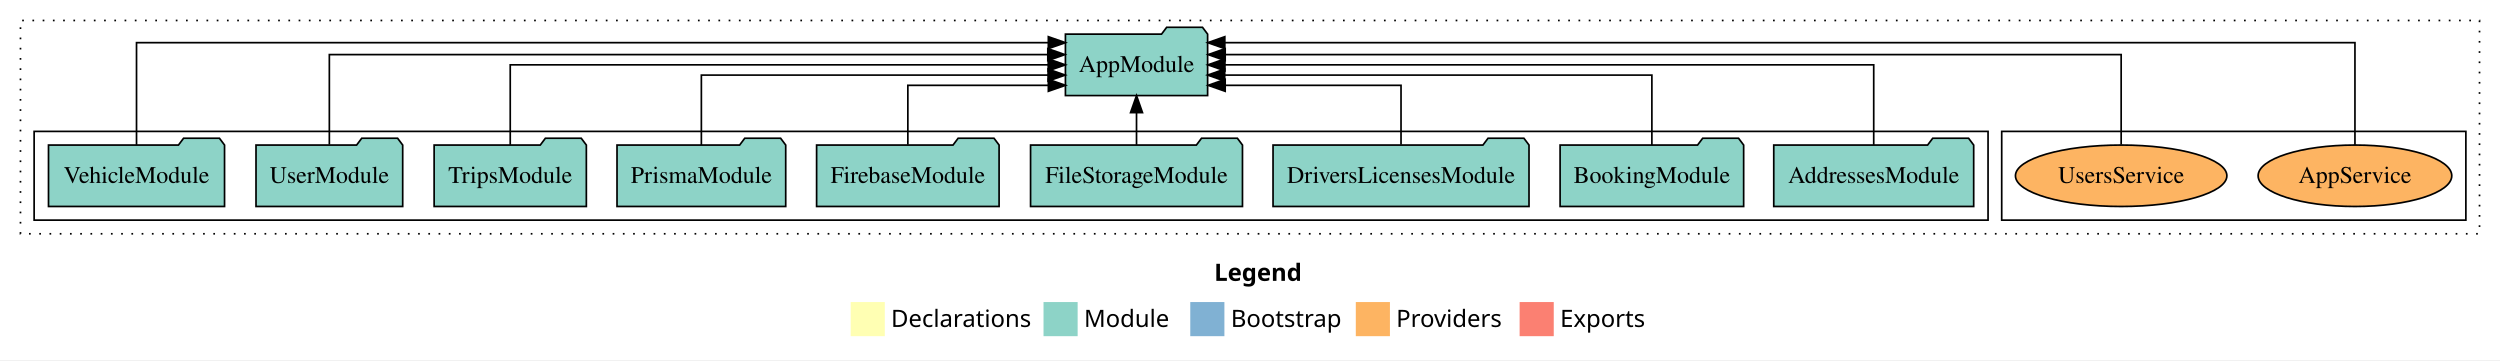
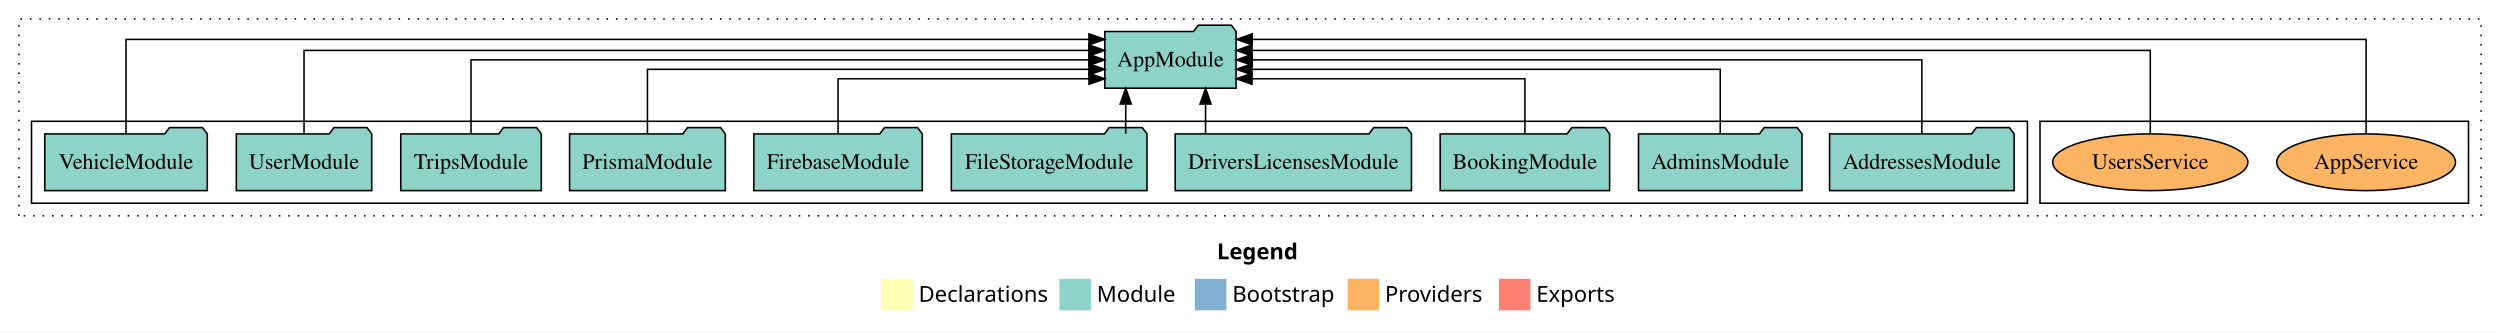
- <svg xmlns="http://www.w3.org/2000/svg" width="1465pt" height="211pt" viewBox="0.00 0.00 1465.00 211.00">
+ <svg xmlns="http://www.w3.org/2000/svg" width="1587pt" height="211pt" viewBox="0.00 0.00 1587.00 211.00">
  <g id="graph0" class="graph" transform="scale(1 1) rotate(0) translate(4 207)">
-     <polygon fill="white" stroke="transparent" points="-4,4 -4,-207 1461,-207 1461,4 -4,4" />
-     <text text-anchor="start" x="707.51" y="-42.4" font-family="Times-12" font-weight="bold" font-size="14.00">Legend</text>
-     <polygon fill="#ffffb3" stroke="transparent" points="494.5,-10 494.5,-30 514.5,-30 514.5,-10 494.5,-10" />
-     <text text-anchor="start" x="518.13" y="-15.4" font-family="Times-12" font-size="14.00">  Declarations</text>
-     <polygon fill="#8dd3c7" stroke="transparent" points="607.5,-10 607.5,-30 627.5,-30 627.5,-10 607.5,-10" />
-     <text text-anchor="start" x="631.23" y="-15.4" font-family="Times-12" font-size="14.00">  Module</text>
-     <polygon fill="#80b1d3" stroke="transparent" points="693.5,-10 693.5,-30 713.5,-30 713.5,-10 693.5,-10" />
-     <text text-anchor="start" x="717.28" y="-15.4" font-family="Times-12" font-size="14.00">  Bootstrap</text>
-     <polygon fill="#fdb462" stroke="transparent" points="790.5,-10 790.5,-30 810.5,-30 810.5,-10 790.5,-10" />
-     <text text-anchor="start" x="814.17" y="-15.4" font-family="Times-12" font-size="14.00">  Providers</text>
-     <polygon fill="#fb8072" stroke="transparent" points="886.5,-10 886.5,-30 906.5,-30 906.5,-10 886.5,-10" />
-     <text text-anchor="start" x="910.23" y="-15.4" font-family="Times-12" font-size="14.00">  Exports</text>
+     <polygon fill="white" stroke="transparent" points="-4,4 -4,-207 1583,-207 1583,4 -4,4" />
+     <text text-anchor="start" x="768.51" y="-42.4" font-family="Times-12" font-weight="bold" font-size="14.00">Legend</text>
+     <polygon fill="#ffffb3" stroke="transparent" points="555.5,-10 555.5,-30 575.5,-30 575.5,-10 555.5,-10" />
+     <text text-anchor="start" x="579.13" y="-15.4" font-family="Times-12" font-size="14.00">  Declarations</text>
+     <polygon fill="#8dd3c7" stroke="transparent" points="668.5,-10 668.5,-30 688.5,-30 688.5,-10 668.5,-10" />
+     <text text-anchor="start" x="692.23" y="-15.4" font-family="Times-12" font-size="14.00">  Module</text>
+     <polygon fill="#80b1d3" stroke="transparent" points="754.5,-10 754.5,-30 774.5,-30 774.5,-10 754.5,-10" />
+     <text text-anchor="start" x="778.28" y="-15.4" font-family="Times-12" font-size="14.00">  Bootstrap</text>
+     <polygon fill="#fdb462" stroke="transparent" points="851.5,-10 851.5,-30 871.5,-30 871.5,-10 851.5,-10" />
+     <text text-anchor="start" x="875.17" y="-15.4" font-family="Times-12" font-size="14.00">  Providers</text>
+     <polygon fill="#fb8072" stroke="transparent" points="947.5,-10 947.5,-30 967.5,-30 967.5,-10 947.5,-10" />
+     <text text-anchor="start" x="971.23" y="-15.4" font-family="Times-12" font-size="14.00">  Exports</text>
    <g id="clust1" class="cluster">
-       <polygon fill="none" stroke="black" stroke-dasharray="1,5" points="8,-70 8,-195 1449,-195 1449,-70 8,-70" />
+       <polygon fill="none" stroke="black" stroke-dasharray="1,5" points="8,-70 8,-195 1571,-195 1571,-70 8,-70" />
    </g>
    <g id="clust6" class="cluster">
-       <polygon fill="none" stroke="black" points="1169,-78 1169,-130 1441,-130 1441,-78 1169,-78" />
+       <polygon fill="none" stroke="black" points="1291,-78 1291,-130 1563,-130 1563,-78 1291,-78" />
    </g>
    <g id="clust3" class="cluster">
-       <polygon fill="none" stroke="black" points="16,-78 16,-130 1161,-130 1161,-78 16,-78" />
+       <polygon fill="none" stroke="black" points="16,-78 16,-130 1283,-130 1283,-78 16,-78" />
    </g>
    <g id="node1" class="node">
-       <polygon fill="#8dd3c7" stroke="black" points="1152.58,-122 1149.58,-126 1128.58,-126 1125.58,-122 1035.42,-122 1035.42,-86 1152.58,-86 1152.58,-122" />
-       <text text-anchor="middle" x="1094" y="-99.8" font-family="Times,serif" font-size="14.00">AddressesModule</text>
+       <polygon fill="#8dd3c7" stroke="black" points="1274.58,-122 1271.58,-126 1250.58,-126 1247.58,-122 1157.42,-122 1157.42,-86 1274.58,-86 1274.58,-122" />
+       <text text-anchor="middle" x="1216" y="-99.8" font-family="Times,serif" font-size="14.00">AddressesModule</text>
    </g>
-     <g id="node10" class="node">
-       <polygon fill="#8dd3c7" stroke="black" points="703.66,-187 700.66,-191 679.66,-191 676.66,-187 620.34,-187 620.34,-151 703.66,-151 703.66,-187" />
-       <text text-anchor="middle" x="662" y="-164.8" font-family="Times,serif" font-size="14.00">AppModule</text>
+     <g id="node11" class="node">
+       <polygon fill="#8dd3c7" stroke="black" points="780.66,-187 777.66,-191 756.66,-191 753.66,-187 697.34,-187 697.34,-151 780.66,-151 780.66,-187" />
+       <text text-anchor="middle" x="739" y="-164.8" font-family="Times,serif" font-size="14.00">AppModule</text>
    </g>
    <g id="edge1" class="edge">
-       <path fill="none" stroke="black" d="M1094,-122.11C1094,-141.34 1094,-169 1094,-169 1094,-169 713.81,-169 713.81,-169" />
-       <polygon fill="black" stroke="black" points="713.81,-165.5 703.81,-169 713.81,-172.5 713.81,-165.5" />
+       <path fill="none" stroke="black" d="M1216,-122.11C1216,-141.34 1216,-169 1216,-169 1216,-169 790.91,-169 790.91,-169" />
+       <polygon fill="black" stroke="black" points="790.91,-165.5 780.91,-169 790.91,-172.5 790.91,-165.5" />
    </g>
    <g id="node2" class="node">
+       <polygon fill="#8dd3c7" stroke="black" points="1139.88,-122 1136.88,-126 1115.88,-126 1112.88,-122 1036.12,-122 1036.12,-86 1139.88,-86 1139.88,-122" />
+       <text text-anchor="middle" x="1088" y="-99.8" font-family="Times,serif" font-size="14.00">AdminsModule</text>
+     </g>
+     <g id="edge2" class="edge">
+       <path fill="none" stroke="black" d="M1088,-122.02C1088,-139.37 1088,-163 1088,-163 1088,-163 790.75,-163 790.75,-163" />
+       <polygon fill="black" stroke="black" points="790.75,-159.5 780.75,-163 790.75,-166.5 790.75,-159.5" />
+     </g>
+     <g id="node3" class="node">
      <polygon fill="#8dd3c7" stroke="black" points="1017.78,-122 1014.78,-126 993.78,-126 990.78,-122 910.22,-122 910.22,-86 1017.78,-86 1017.78,-122" />
      <text text-anchor="middle" x="964" y="-99.8" font-family="Times,serif" font-size="14.00">BookingModule</text>
    </g>
-     <g id="edge2" class="edge">
-       <path fill="none" stroke="black" d="M964,-122.02C964,-139.37 964,-163 964,-163 964,-163 713.67,-163 713.67,-163" />
-       <polygon fill="black" stroke="black" points="713.67,-159.5 703.67,-163 713.67,-166.5 713.67,-159.5" />
+     <g id="edge3" class="edge">
+       <path fill="none" stroke="black" d="M964,-122.24C964,-137.57 964,-157 964,-157 964,-157 790.79,-157 790.79,-157" />
+       <polygon fill="black" stroke="black" points="790.79,-153.5 780.79,-157 790.79,-160.5 790.79,-153.5" />
    </g>
-     <g id="node3" class="node">
+     <g id="node4" class="node">
      <polygon fill="#8dd3c7" stroke="black" points="892,-122 889,-126 868,-126 865,-122 742,-122 742,-86 892,-86 892,-122" />
      <text text-anchor="middle" x="817" y="-99.8" font-family="Times,serif" font-size="14.00">DriversLicensesModule</text>
    </g>
-     <g id="edge3" class="edge">
-       <path fill="none" stroke="black" d="M817,-122.24C817,-137.57 817,-157 817,-157 817,-157 713.95,-157 713.95,-157" />
-       <polygon fill="black" stroke="black" points="713.95,-153.5 703.95,-157 713.95,-160.5 713.95,-153.5" />
+     <g id="edge4" class="edge">
+       <path fill="none" stroke="black" d="M761.29,-122.11C761.29,-122.11 761.29,-140.99 761.29,-140.99" />
+       <polygon fill="black" stroke="black" points="757.79,-140.99 761.29,-150.99 764.79,-140.99 757.79,-140.99" />
    </g>
-     <g id="node4" class="node">
+     <g id="node5" class="node">
      <polygon fill="#8dd3c7" stroke="black" points="724.09,-122 721.09,-126 700.09,-126 697.09,-122 599.91,-122 599.91,-86 724.09,-86 724.09,-122" />
      <text text-anchor="middle" x="662" y="-99.8" font-family="Times,serif" font-size="14.00">FileStorageModule</text>
    </g>
-     <g id="edge4" class="edge">
-       <path fill="none" stroke="black" d="M662,-122.11C662,-122.11 662,-140.99 662,-140.99" />
-       <polygon fill="black" stroke="black" points="658.5,-140.99 662,-150.99 665.5,-140.99 658.5,-140.99" />
+     <g id="edge5" class="edge">
+       <path fill="none" stroke="black" d="M710.61,-122.11C710.61,-122.11 710.61,-140.99 710.61,-140.99" />
+       <polygon fill="black" stroke="black" points="707.11,-140.99 710.61,-150.99 714.11,-140.99 707.11,-140.99" />
    </g>
-     <g id="node5" class="node">
+     <g id="node6" class="node">
      <polygon fill="#8dd3c7" stroke="black" points="581.47,-122 578.47,-126 557.47,-126 554.47,-122 474.53,-122 474.53,-86 581.47,-86 581.47,-122" />
      <text text-anchor="middle" x="528" y="-99.8" font-family="Times,serif" font-size="14.00">FirebaseModule</text>
    </g>
-     <g id="edge5" class="edge">
-       <path fill="none" stroke="black" d="M528,-122.24C528,-137.57 528,-157 528,-157 528,-157 610.34,-157 610.34,-157" />
-       <polygon fill="black" stroke="black" points="610.34,-160.5 620.34,-157 610.34,-153.5 610.34,-160.5" />
+     <g id="edge6" class="edge">
+       <path fill="none" stroke="black" d="M528,-122.24C528,-137.57 528,-157 528,-157 528,-157 687.31,-157 687.31,-157" />
+       <polygon fill="black" stroke="black" points="687.31,-160.5 697.31,-157 687.31,-153.5 687.31,-160.5" />
    </g>
-     <g id="node6" class="node">
+     <g id="node7" class="node">
      <polygon fill="#8dd3c7" stroke="black" points="456.43,-122 453.43,-126 432.43,-126 429.43,-122 357.57,-122 357.57,-86 456.43,-86 456.43,-122" />
      <text text-anchor="middle" x="407" y="-99.8" font-family="Times,serif" font-size="14.00">PrismaModule</text>
    </g>
-     <g id="edge6" class="edge">
-       <path fill="none" stroke="black" d="M407,-122.02C407,-139.37 407,-163 407,-163 407,-163 610.18,-163 610.18,-163" />
-       <polygon fill="black" stroke="black" points="610.18,-166.5 620.18,-163 610.18,-159.5 610.18,-166.5" />
+     <g id="edge7" class="edge">
+       <path fill="none" stroke="black" d="M407,-122.02C407,-139.37 407,-163 407,-163 407,-163 687.29,-163 687.29,-163" />
+       <polygon fill="black" stroke="black" points="687.29,-166.5 697.29,-163 687.29,-159.5 687.29,-166.5" />
    </g>
-     <g id="node7" class="node">
+     <g id="node8" class="node">
      <polygon fill="#8dd3c7" stroke="black" points="339.6,-122 336.6,-126 315.6,-126 312.6,-122 250.4,-122 250.4,-86 339.6,-86 339.6,-122" />
      <text text-anchor="middle" x="295" y="-99.8" font-family="Times,serif" font-size="14.00">TripsModule</text>
    </g>
-     <g id="edge7" class="edge">
-       <path fill="none" stroke="black" d="M295,-122.11C295,-141.34 295,-169 295,-169 295,-169 610.26,-169 610.26,-169" />
-       <polygon fill="black" stroke="black" points="610.26,-172.5 620.26,-169 610.26,-165.5 610.26,-172.5" />
+     <g id="edge8" class="edge">
+       <path fill="none" stroke="black" d="M295,-122.11C295,-141.34 295,-169 295,-169 295,-169 687.23,-169 687.23,-169" />
+       <polygon fill="black" stroke="black" points="687.23,-172.5 697.23,-169 687.23,-165.5 687.23,-172.5" />
    </g>
-     <g id="node8" class="node">
+     <g id="node9" class="node">
      <polygon fill="#8dd3c7" stroke="black" points="231.98,-122 228.98,-126 207.98,-126 204.98,-122 146.02,-122 146.02,-86 231.98,-86 231.98,-122" />
      <text text-anchor="middle" x="189" y="-99.8" font-family="Times,serif" font-size="14.00">UserModule</text>
    </g>
-     <g id="edge8" class="edge">
-       <path fill="none" stroke="black" d="M189,-122.28C189,-143.32 189,-175 189,-175 189,-175 610.02,-175 610.02,-175" />
-       <polygon fill="black" stroke="black" points="610.02,-178.5 620.02,-175 610.02,-171.5 610.02,-178.5" />
+     <g id="edge9" class="edge">
+       <path fill="none" stroke="black" d="M189,-122.28C189,-143.32 189,-175 189,-175 189,-175 687.21,-175 687.21,-175" />
+       <polygon fill="black" stroke="black" points="687.21,-178.5 697.21,-175 687.21,-171.5 687.21,-178.5" />
    </g>
-     <g id="node9" class="node">
+     <g id="node10" class="node">
      <polygon fill="#8dd3c7" stroke="black" points="127.58,-122 124.58,-126 103.58,-126 100.58,-122 24.42,-122 24.42,-86 127.58,-86 127.58,-122" />
      <text text-anchor="middle" x="76" y="-99.8" font-family="Times,serif" font-size="14.00">VehicleModule</text>
    </g>
-     <g id="edge9" class="edge">
-       <path fill="none" stroke="black" d="M76,-122.09C76,-145.13 76,-182 76,-182 76,-182 610.33,-182 610.33,-182" />
-       <polygon fill="black" stroke="black" points="610.33,-185.5 620.33,-182 610.33,-178.5 610.33,-185.5" />
-     </g>
-     <g id="node11" class="node">
-       <ellipse fill="#fdb462" stroke="black" cx="1376" cy="-104" rx="56.74" ry="18" />
-       <text text-anchor="middle" x="1376" y="-99.8" font-family="Times,serif" font-size="14.00">AppService</text>
-     </g>
    <g id="edge10" class="edge">
-       <path fill="none" stroke="black" d="M1376,-122.09C1376,-145.13 1376,-182 1376,-182 1376,-182 713.74,-182 713.74,-182" />
-       <polygon fill="black" stroke="black" points="713.74,-178.5 703.74,-182 713.74,-185.5 713.74,-178.5" />
+       <path fill="none" stroke="black" d="M76,-122.09C76,-145.13 76,-182 76,-182 76,-182 687.28,-182 687.28,-182" />
+       <polygon fill="black" stroke="black" points="687.28,-185.5 697.28,-182 687.28,-178.5 687.28,-185.5" />
    </g>
    <g id="node12" class="node">
-       <ellipse fill="#fdb462" stroke="black" cx="1239" cy="-104" rx="61.95" ry="18" />
-       <text text-anchor="middle" x="1239" y="-99.8" font-family="Times,serif" font-size="14.00">UsersService</text>
+       <ellipse fill="#fdb462" stroke="black" cx="1498" cy="-104" rx="56.74" ry="18" />
+       <text text-anchor="middle" x="1498" y="-99.8" font-family="Times,serif" font-size="14.00">AppService</text>
    </g>
    <g id="edge11" class="edge">
-       <path fill="none" stroke="black" d="M1239,-122.28C1239,-143.32 1239,-175 1239,-175 1239,-175 713.96,-175 713.96,-175" />
-       <polygon fill="black" stroke="black" points="713.96,-171.5 703.96,-175 713.96,-178.5 713.96,-171.5" />
+       <path fill="none" stroke="black" d="M1498,-122.09C1498,-145.13 1498,-182 1498,-182 1498,-182 790.89,-182 790.89,-182" />
+       <polygon fill="black" stroke="black" points="790.89,-178.5 780.89,-182 790.89,-185.5 790.89,-178.5" />
+     </g>
+     <g id="node13" class="node">
+       <ellipse fill="#fdb462" stroke="black" cx="1361" cy="-104" rx="61.95" ry="18" />
+       <text text-anchor="middle" x="1361" y="-99.8" font-family="Times,serif" font-size="14.00">UsersService</text>
+     </g>
+     <g id="edge12" class="edge">
+       <path fill="none" stroke="black" d="M1361,-122.28C1361,-143.32 1361,-175 1361,-175 1361,-175 790.78,-175 790.78,-175" />
+       <polygon fill="black" stroke="black" points="790.78,-171.5 780.78,-175 790.78,-178.5 790.78,-171.5" />
    </g>
  </g>
</svg>
